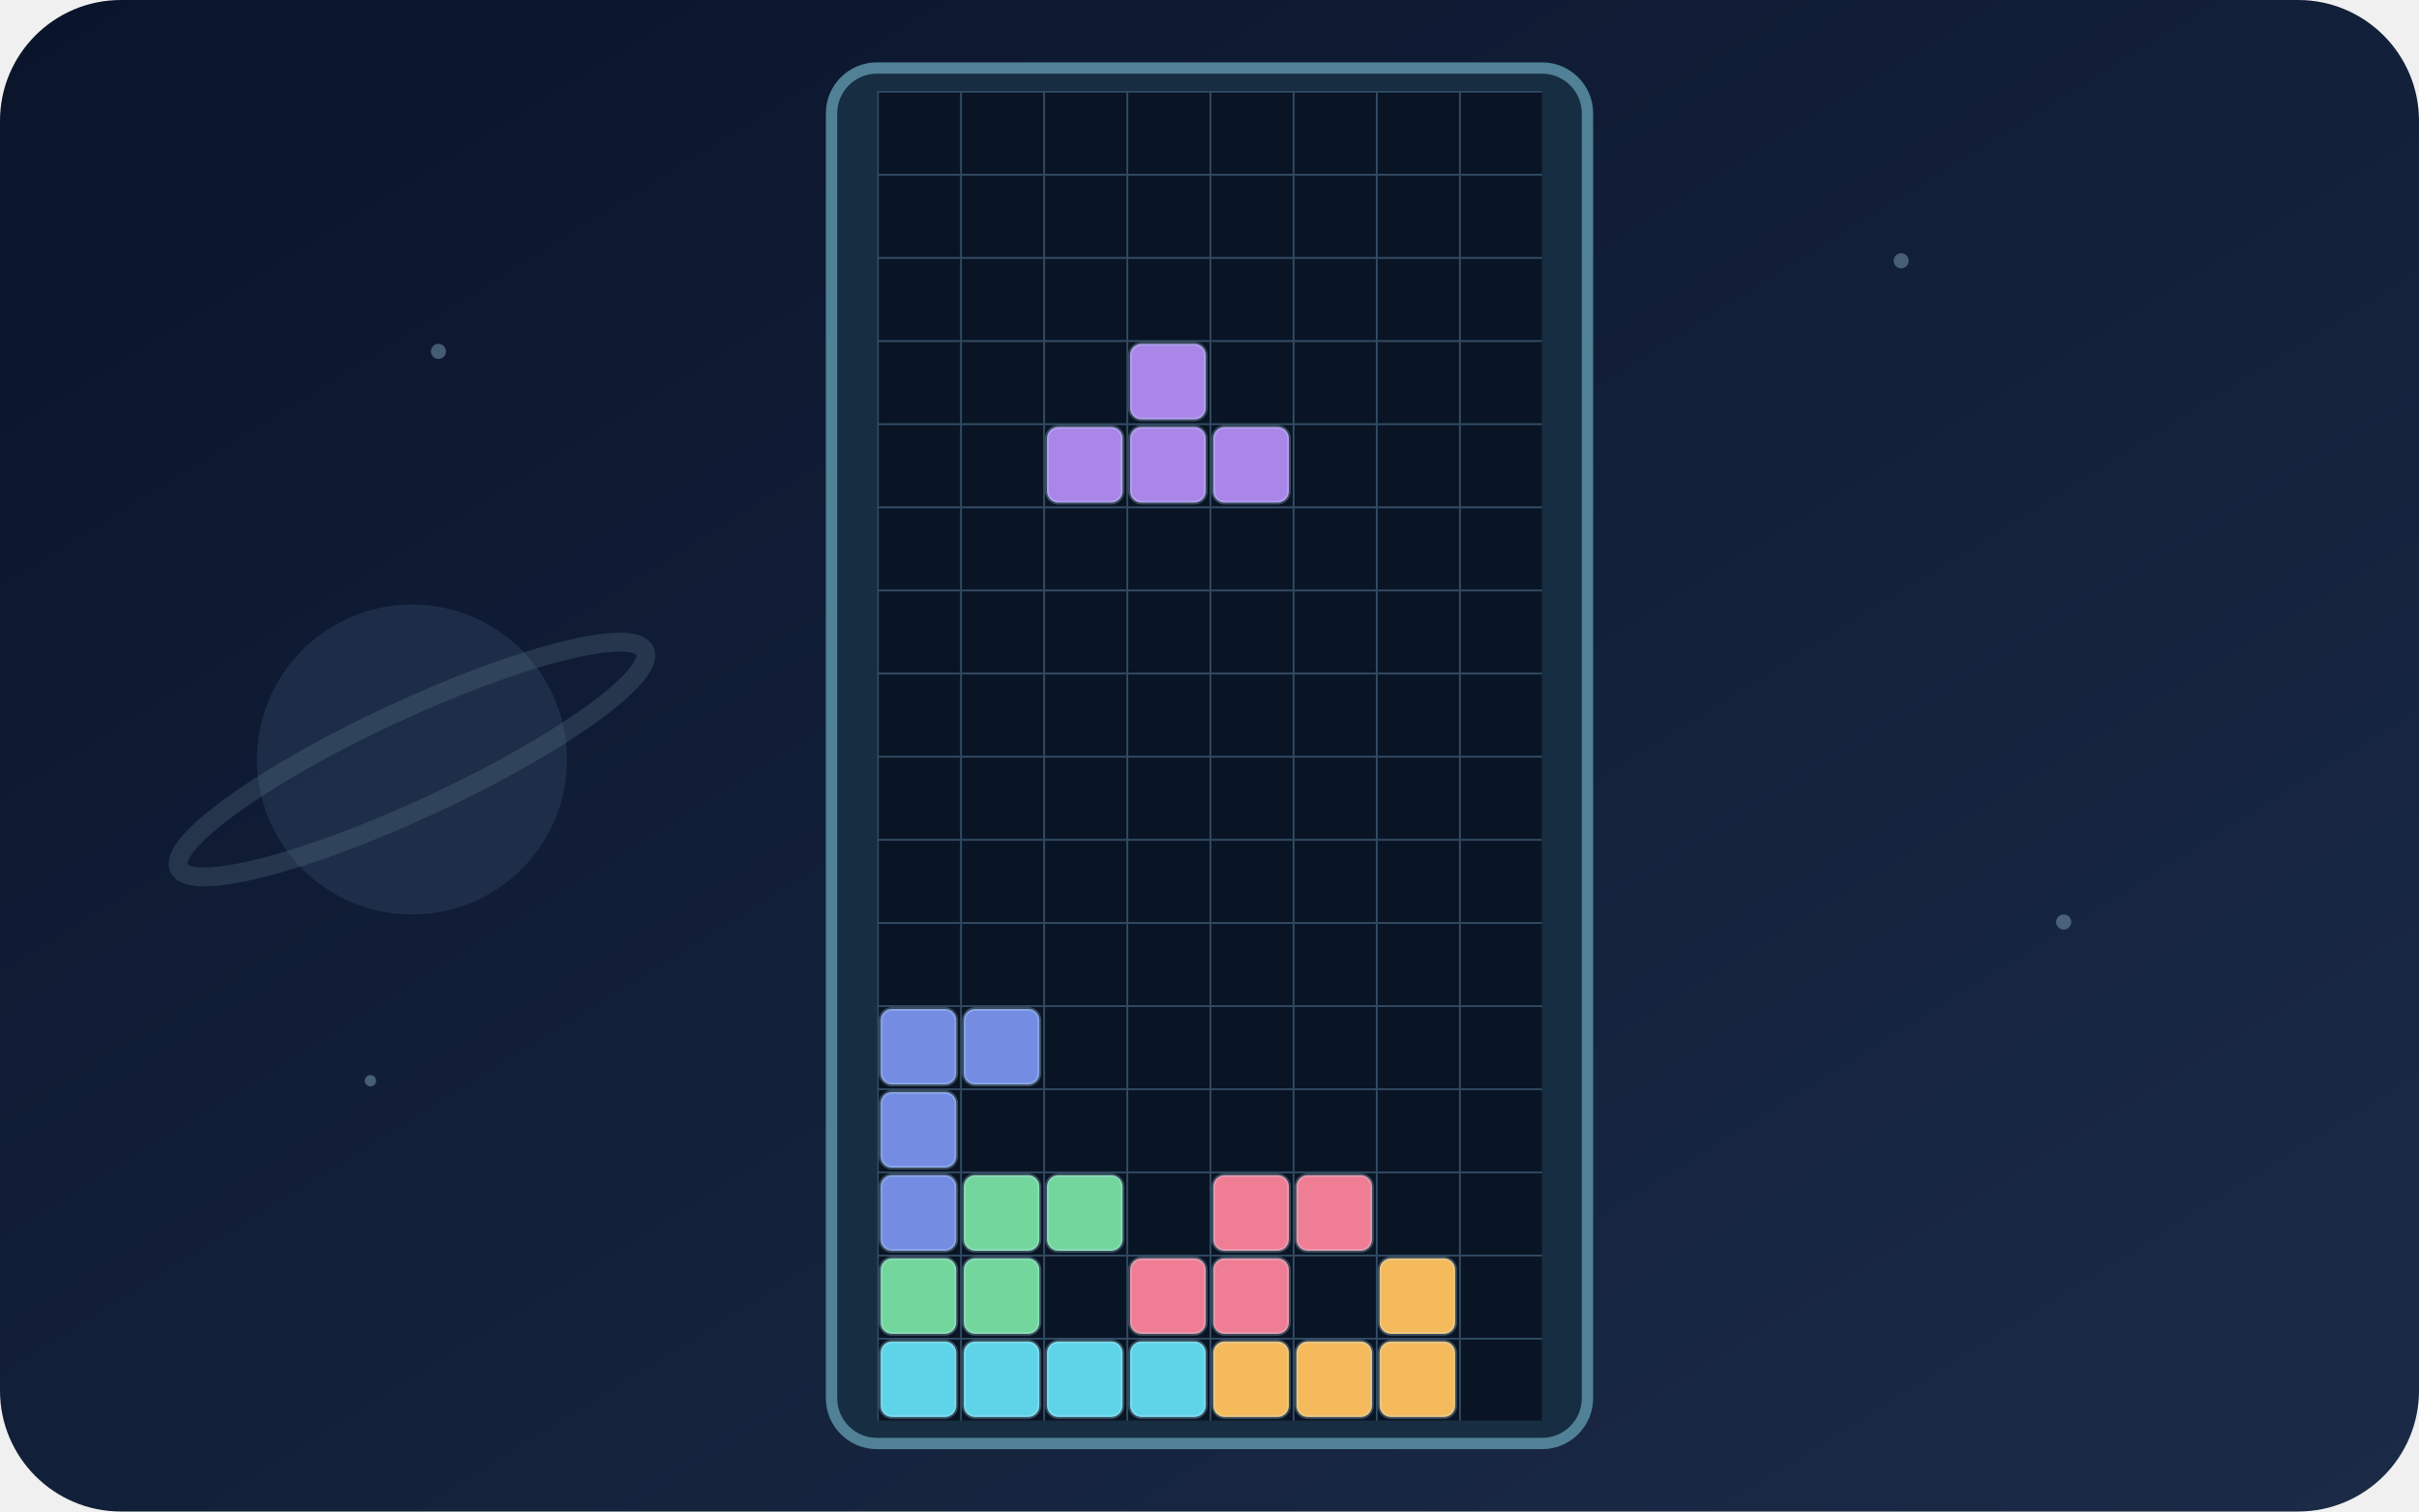
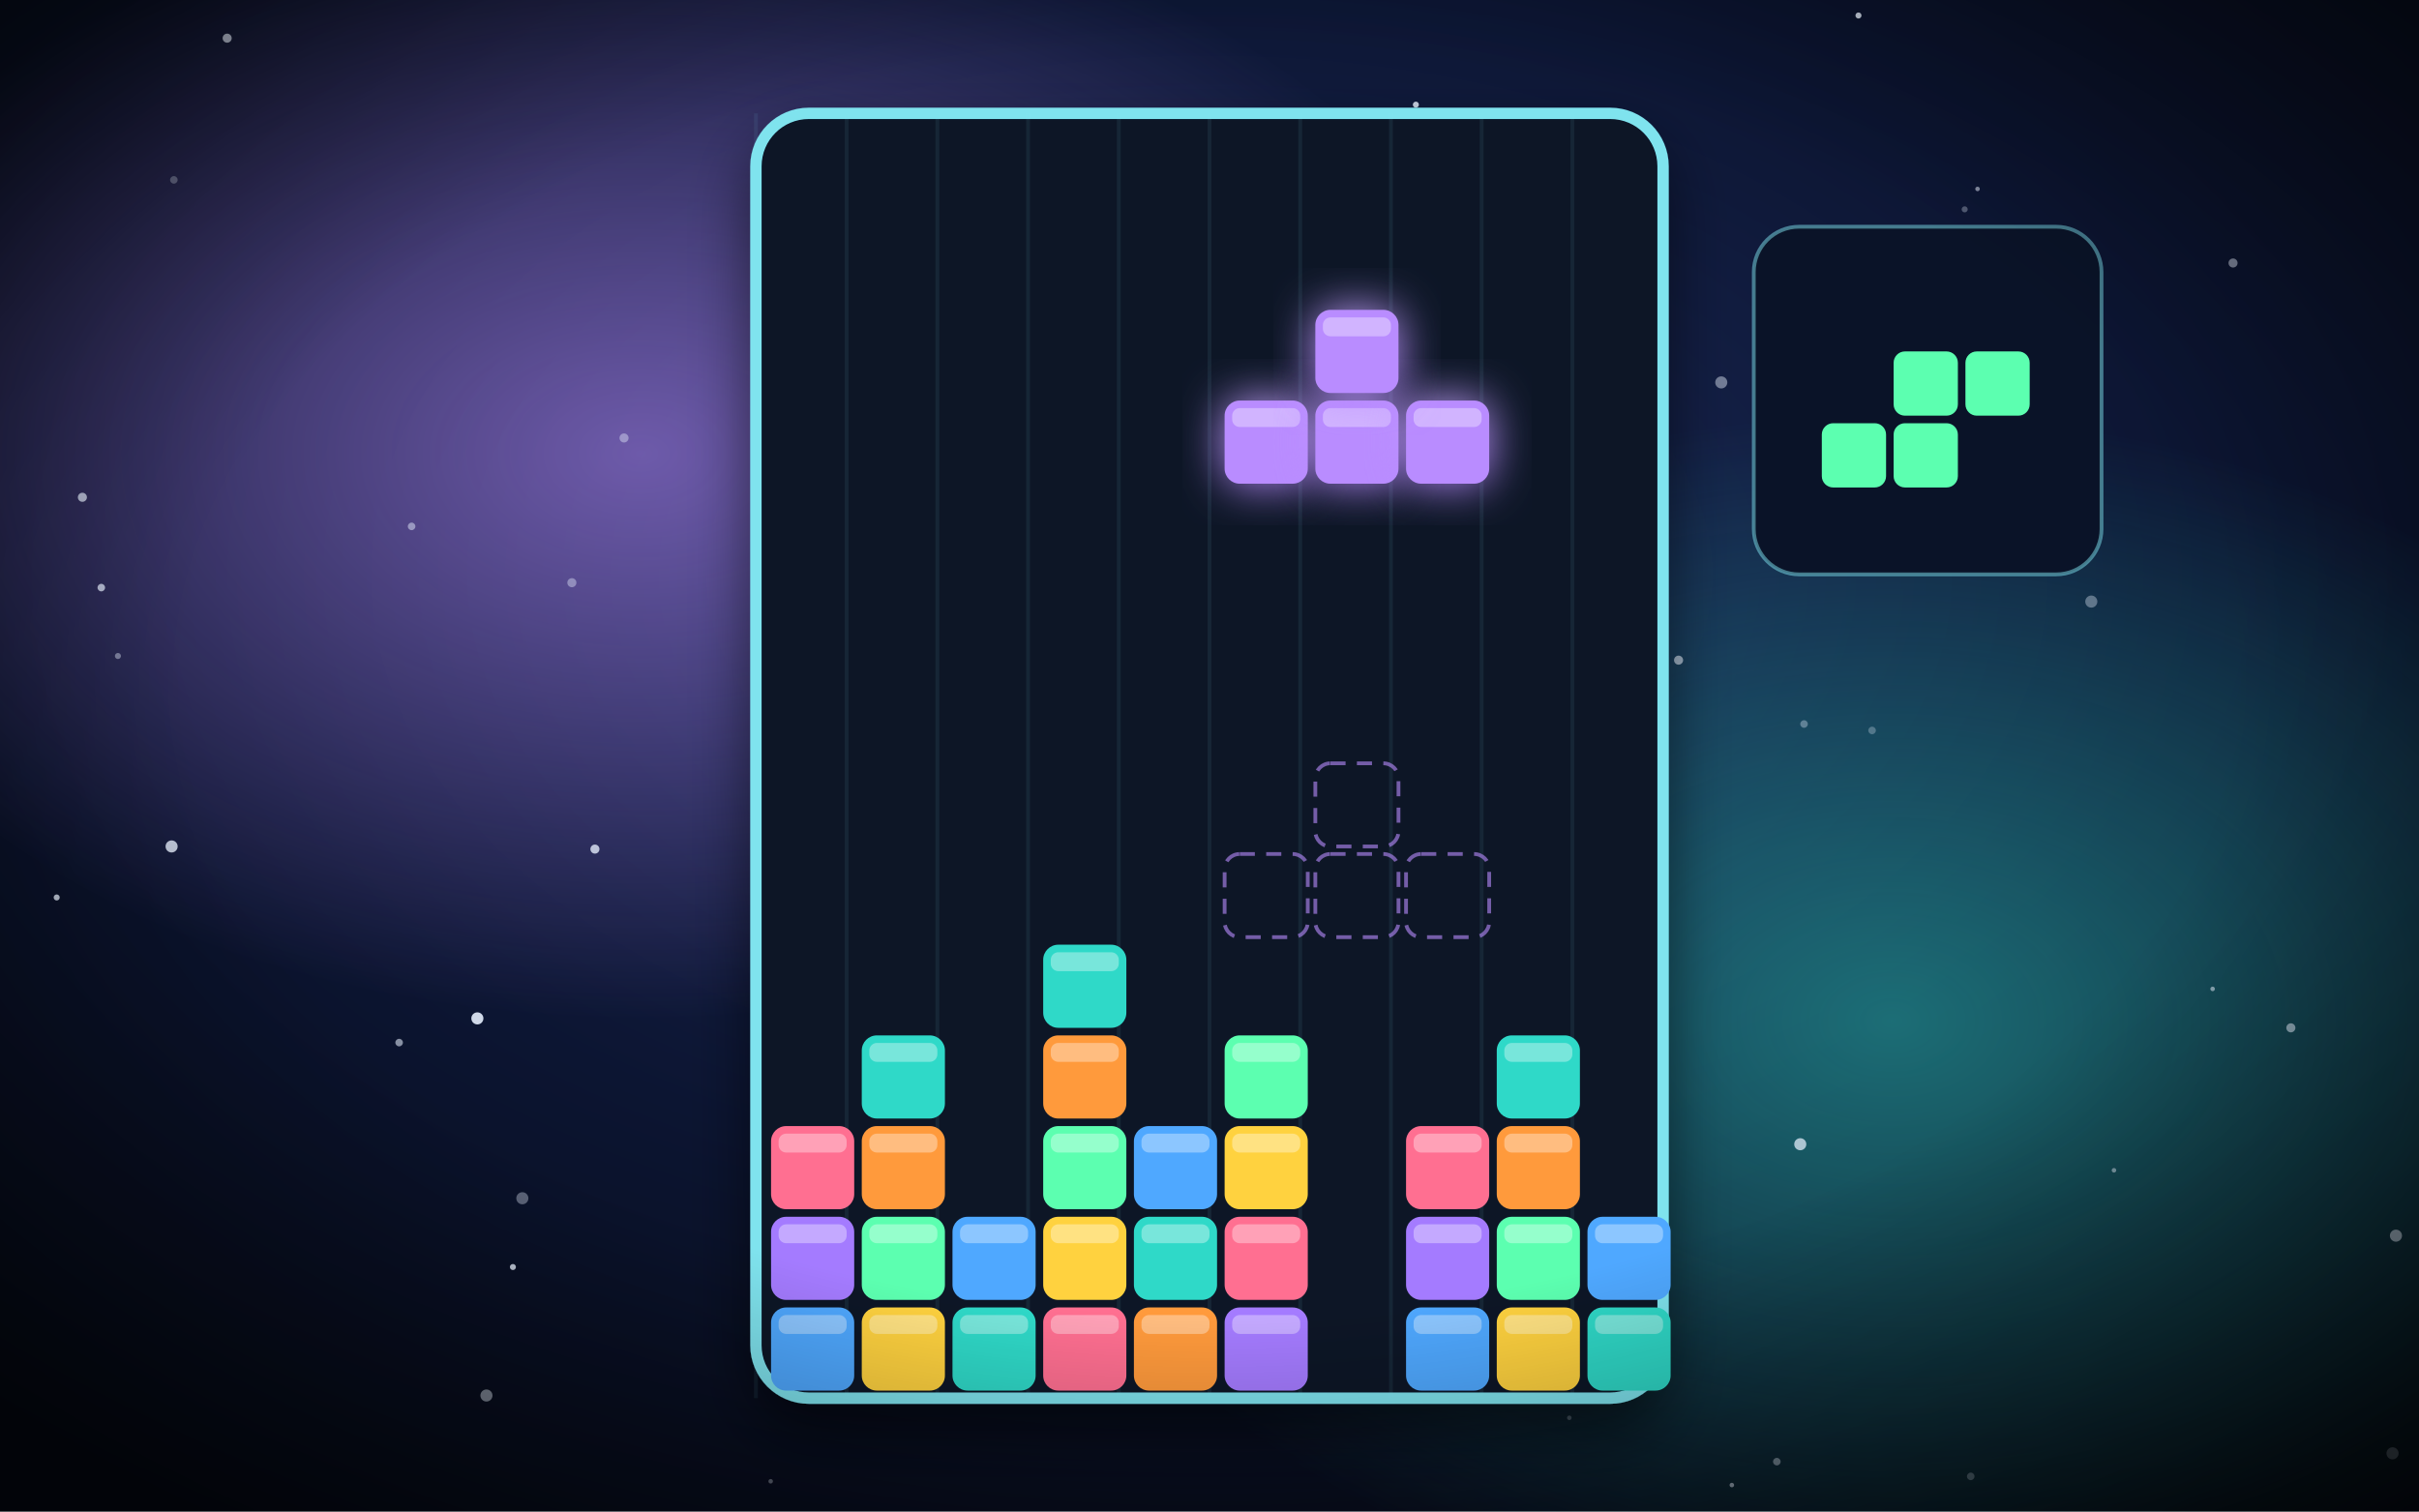
<svg xmlns="http://www.w3.org/2000/svg" viewBox="0 0 640 400">
  <defs>
-     <linearGradient id="space" x2="1" y2="1">
-       <stop stop-color="#0a142b" />
-       <stop offset="1" stop-color="#1b2b47" />
+     <radialGradient id="bg" cx="50%" cy="38%" r="75%">
+       <stop offset="0" stop-color="#1b2a5a" />
+       <stop offset=".55" stop-color="#0c1532" />
+       <stop offset="1" stop-color="#050913" />
+     </radialGradient>
+     <radialGradient id="neb1" cx="50%" cy="50%" r="50%">
+       <stop offset="0" stop-color="#b98cff" stop-opacity=".55" />
+       <stop offset="1" stop-color="#b98cff" stop-opacity="0" />
+     </radialGradient>
+     <radialGradient id="neb2" cx="50%" cy="50%" r="50%">
+       <stop offset="0" stop-color="#2fd9c8" stop-opacity=".45" />
+       <stop offset="1" stop-color="#2fd9c8" stop-opacity="0" />
+     </radialGradient>
+     <radialGradient id="floor" cx="50%" cy="50%" r="50%">
+       <stop offset="0" stop-color="#b98cff" stop-opacity=".55" />
+       <stop offset="1" stop-color="#b98cff" stop-opacity="0" />
+     </radialGradient>
+     <radialGradient id="vig" cx="50%" cy="45%" r="70%">
+       <stop offset=".6" stop-color="#000" stop-opacity="0" />
+       <stop offset="1" stop-color="#000" stop-opacity=".55" />
+     </radialGradient>
+     <linearGradient id="chrome" x1="0" y1="0" x2="0" y2="1">
+       <stop offset="0" stop-color="#f6fbff" />
+       <stop offset=".45" stop-color="#9fb0c4" />
+       <stop offset=".55" stop-color="#5d6c80" />
+       <stop offset="1" stop-color="#cfdbe8" />
    </linearGradient>
-     <pattern id="grid" x="232" y="24" width="22" height="22" patternUnits="userSpaceOnUse">
-       <path d="M22 0H0V22" fill="none" stroke="#304960" stroke-width="1" />
-     </pattern>
+     <filter id="glow" x="-50%" y="-50%" width="200%" height="200%">
+       <feGaussianBlur stdDeviation="6" result="b" />
+       <feMerge>
+         <feMergeNode in="b" />
+         <feMergeNode in="SourceGraphic" />
+       </feMerge>
+     </filter>
+     <filter id="soft" x="-50%" y="-50%" width="200%" height="200%">
+       <feGaussianBlur stdDeviation="10" />
+     </filter>
+     <filter id="shadow" x="-30%" y="-30%" width="160%" height="160%">
+       <feDropShadow dx="0" dy="8" stdDeviation="8" flood-color="#000" flood-opacity=".55" />
+     </filter>
  </defs>
-   <rect width="640" height="400" rx="32" fill="url(#space)" />
-   <g fill="#add5ed" opacity=".35">
-     <circle cx="116" cy="93" r="2" />
-     <circle cx="503" cy="69" r="2" />
-     <circle cx="546" cy="244" r="2" />
-     <circle cx="98" cy="286" r="1.5" />
-   </g>
-   <circle cx="109" cy="201" r="41" fill="#253853" opacity=".65" />
-   <ellipse cx="109" cy="201" rx="68" ry="13" transform="rotate(-25 109 201)" fill="none" stroke="#658394" stroke-width="5" opacity=".25" />
-   <rect x="220" y="18" width="200" height="364" rx="12" fill="#172d41" stroke="#508196" stroke-width="3" />
-   <rect x="232" y="24" width="176" height="352" fill="#091424" />
-   <rect x="232" y="24" width="176" height="352" fill="url(#grid)" />
-   <g stroke="#c9f3ff" stroke-width="1" stroke-opacity=".25">
-     <g fill="#a986e8">
-       <rect x="299" y="91" width="20" height="20" rx="3" />
-       <rect x="277" y="113" width="20" height="20" rx="3" />
-       <rect x="299" y="113" width="20" height="20" rx="3" />
-       <rect x="321" y="113" width="20" height="20" rx="3" />
-     </g>
-     <g fill="#5fd4e8">
-       <rect x="233" y="355" width="20" height="20" rx="3" />
-       <rect x="255" y="355" width="20" height="20" rx="3" />
-       <rect x="277" y="355" width="20" height="20" rx="3" />
-       <rect x="299" y="355" width="20" height="20" rx="3" />
-     </g>
-     <g fill="#f5ba5b">
-       <rect x="321" y="355" width="20" height="20" rx="3" />
-       <rect x="343" y="355" width="20" height="20" rx="3" />
-       <rect x="365" y="355" width="20" height="20" rx="3" />
-       <rect x="365" y="333" width="20" height="20" rx="3" />
-     </g>
-     <g fill="#73d69d">
-       <rect x="233" y="333" width="20" height="20" rx="3" />
-       <rect x="255" y="333" width="20" height="20" rx="3" />
-       <rect x="255" y="311" width="20" height="20" rx="3" />
-       <rect x="277" y="311" width="20" height="20" rx="3" />
-     </g>
-     <g fill="#ef7d94">
-       <rect x="299" y="333" width="20" height="20" rx="3" />
-       <rect x="321" y="333" width="20" height="20" rx="3" />
-       <rect x="321" y="311" width="20" height="20" rx="3" />
-       <rect x="343" y="311" width="20" height="20" rx="3" />
-     </g>
-     <g fill="#748ce2">
-       <rect x="233" y="311" width="20" height="20" rx="3" />
-       <rect x="233" y="289" width="20" height="20" rx="3" />
-       <rect x="233" y="267" width="20" height="20" rx="3" />
-       <rect x="255" y="267" width="20" height="20" rx="3" />
-     </g>
-   </g>
+   <rect width="640" height="400" fill="url(#bg)" />
+   <ellipse cx="170" cy="120" rx="230" ry="150" fill="url(#neb1)" />
+   <ellipse cx="500" cy="270" rx="230" ry="160" fill="url(#neb2)" />
+   <circle cx="105.6" cy="275.9" r="1" fill="#e8f1ff" opacity="0.56" />
+   <circle cx="138.2" cy="317.1" r="1.6" fill="#e8f1ff" opacity="0.37" />
+   <circle cx="337.6" cy="315.4" r="0.6" fill="#e8f1ff" opacity="0.49" />
+   <circle cx="374.6" cy="27.7" r="0.8" fill="#e8f1ff" opacity="0.85" />
+   <circle cx="444.1" cy="174.7" r="1.2" fill="#e8f1ff" opacity="0.65" />
+   <circle cx="21.8" cy="131.6" r="1.2" fill="#e8f1ff" opacity="0.70" />
+   <circle cx="415.2" cy="375.2" r="0.6" fill="#e8f1ff" opacity="0.35" />
+   <circle cx="523.2" cy="50.0" r="0.6" fill="#e8f1ff" opacity="0.54" />
+   <circle cx="353.3" cy="137.2" r="1.2" fill="#e8f1ff" opacity="0.35" />
+   <circle cx="425.7" cy="188.0" r="0.8" fill="#e8f1ff" opacity="0.30" />
+   <circle cx="126.3" cy="269.5" r="1.6" fill="#e8f1ff" opacity="0.89" />
+   <circle cx="45.4" cy="224.0" r="1.6" fill="#e8f1ff" opacity="0.79" />
+   <circle cx="128.7" cy="369.3" r="1.6" fill="#e8f1ff" opacity="0.52" />
+   <circle cx="233.7" cy="180.5" r="1.2" fill="#e8f1ff" opacity="0.46" />
+   <circle cx="310.0" cy="106.3" r="0.6" fill="#e8f1ff" opacity="0.35" />
+   <circle cx="458.2" cy="393.0" r="0.6" fill="#e8f1ff" opacity="0.57" />
+   <circle cx="352.3" cy="299.3" r="0.8" fill="#e8f1ff" opacity="0.62" />
+   <circle cx="203.9" cy="392.0" r="0.6" fill="#e8f1ff" opacity="0.37" />
+   <circle cx="108.9" cy="139.3" r="1" fill="#e8f1ff" opacity="0.48" />
+   <circle cx="382.2" cy="122.6" r="0.6" fill="#e8f1ff" opacity="0.36" />
+   <circle cx="590.8" cy="69.6" r="1.2" fill="#e8f1ff" opacity="0.49" />
+   <circle cx="437.3" cy="270.4" r="0.8" fill="#e8f1ff" opacity="0.51" />
+   <circle cx="633.0" cy="384.6" r="1.6" fill="#e8f1ff" opacity="0.26" />
+   <circle cx="221.8" cy="202.5" r="0.8" fill="#e8f1ff" opacity="0.86" />
+   <circle cx="157.4" cy="224.7" r="1.2" fill="#e8f1ff" opacity="0.77" />
+   <circle cx="495.3" cy="193.3" r="1" fill="#e8f1ff" opacity="0.28" />
+   <circle cx="165.1" cy="115.9" r="1.2" fill="#e8f1ff" opacity="0.41" />
+   <circle cx="252.5" cy="348.2" r="0.8" fill="#e8f1ff" opacity="0.89" />
+   <circle cx="477.3" cy="191.6" r="1" fill="#e8f1ff" opacity="0.34" />
+   <circle cx="416.2" cy="364.6" r="1.2" fill="#e8f1ff" opacity="0.27" />
+   <circle cx="135.7" cy="335.3" r="0.8" fill="#e8f1ff" opacity="0.82" />
+   <circle cx="384.9" cy="170.4" r="1.6" fill="#e8f1ff" opacity="0.84" />
+   <circle cx="305.2" cy="55.5" r="1.6" fill="#e8f1ff" opacity="0.43" />
+   <circle cx="491.7" cy="4.1" r="0.8" fill="#e8f1ff" opacity="0.87" />
+   <circle cx="15.0" cy="237.5" r="0.8" fill="#e8f1ff" opacity="0.80" />
+   <circle cx="374.0" cy="102.9" r="1.2" fill="#e8f1ff" opacity="0.74" />
+   <circle cx="519.8" cy="55.4" r="0.8" fill="#e8f1ff" opacity="0.31" />
+   <circle cx="60.1" cy="10.1" r="1.2" fill="#e8f1ff" opacity="0.76" />
+   <circle cx="46.0" cy="47.6" r="1" fill="#e8f1ff" opacity="0.33" />
+   <circle cx="344.7" cy="129.7" r="1.2" fill="#e8f1ff" opacity="0.83" />
+   <circle cx="397.6" cy="72.6" r="1.2" fill="#e8f1ff" opacity="0.38" />
+   <circle cx="476.3" cy="302.8" r="1.6" fill="#e8f1ff" opacity="0.71" />
+   <circle cx="559.3" cy="309.7" r="0.6" fill="#e8f1ff" opacity="0.50" />
+   <circle cx="553.3" cy="159.2" r="1.6" fill="#e8f1ff" opacity="0.36" />
+   <circle cx="455.4" cy="101.2" r="1.6" fill="#e8f1ff" opacity="0.45" />
+   <circle cx="26.8" cy="155.5" r="1" fill="#e8f1ff" opacity="0.72" />
+   <circle cx="633.9" cy="327.0" r="1.6" fill="#e8f1ff" opacity="0.57" />
+   <circle cx="366.7" cy="218.2" r="0.6" fill="#e8f1ff" opacity="0.58" />
+   <circle cx="470.1" cy="386.8" r="1" fill="#e8f1ff" opacity="0.44" />
+   <circle cx="399.8" cy="303.1" r="0.8" fill="#e8f1ff" opacity="0.29" />
+   <circle cx="521.4" cy="390.7" r="1" fill="#e8f1ff" opacity="0.29" />
+   <circle cx="421.1" cy="168.1" r="0.6" fill="#e8f1ff" opacity="0.67" />
+   <circle cx="401.0" cy="323.1" r="1.2" fill="#e8f1ff" opacity="0.58" />
+   <circle cx="606.1" cy="272.0" r="1.2" fill="#e8f1ff" opacity="0.56" />
+   <circle cx="328.3" cy="350.3" r="0.6" fill="#e8f1ff" opacity="0.40" />
+   <circle cx="31.2" cy="173.6" r="0.8" fill="#e8f1ff" opacity="0.43" />
+   <circle cx="377.2" cy="161.8" r="1.2" fill="#e8f1ff" opacity="0.55" />
+   <circle cx="151.3" cy="154.2" r="1.2" fill="#e8f1ff" opacity="0.40" />
+   <circle cx="585.4" cy="261.7" r="0.6" fill="#e8f1ff" opacity="0.56" />
+   <circle cx="314.8" cy="286.9" r="0.8" fill="#e8f1ff" opacity="0.76" />
+   <rect x="200" y="30" width="240" height="340" rx="14" fill="#0a1328" stroke="#7fe3ee" stroke-width="3" filter="url(#shadow)" />
+   <line x1="200" y1="30" x2="200" y2="370" stroke="#7fe3ee" stroke-opacity=".08" />
+   <line x1="224" y1="30" x2="224" y2="370" stroke="#7fe3ee" stroke-opacity=".08" />
+   <line x1="248" y1="30" x2="248" y2="370" stroke="#7fe3ee" stroke-opacity=".08" />
+   <line x1="272" y1="30" x2="272" y2="370" stroke="#7fe3ee" stroke-opacity=".08" />
+   <line x1="296" y1="30" x2="296" y2="370" stroke="#7fe3ee" stroke-opacity=".08" />
+   <line x1="320" y1="30" x2="320" y2="370" stroke="#7fe3ee" stroke-opacity=".08" />
+   <line x1="344" y1="30" x2="344" y2="370" stroke="#7fe3ee" stroke-opacity=".08" />
+   <line x1="368" y1="30" x2="368" y2="370" stroke="#7fe3ee" stroke-opacity=".08" />
+   <line x1="392" y1="30" x2="392" y2="370" stroke="#7fe3ee" stroke-opacity=".08" />
+   <line x1="416" y1="30" x2="416" y2="370" stroke="#7fe3ee" stroke-opacity=".08" />
+   <rect x="204" y="346" width="22" height="22" rx="4" fill="#4fa8ff" />
+   <rect x="206" y="348" width="18" height="5" rx="2" fill="#fff" opacity=".35" />
+   <rect x="204" y="322" width="22" height="22" rx="4" fill="#a47bff" />
+   <rect x="206" y="324" width="18" height="5" rx="2" fill="#fff" opacity=".35" />
+   <rect x="204" y="298" width="22" height="22" rx="4" fill="#ff6f91" />
+   <rect x="206" y="300" width="18" height="5" rx="2" fill="#fff" opacity=".35" />
+   <rect x="228" y="346" width="22" height="22" rx="4" fill="#ffd23f" />
+   <rect x="230" y="348" width="18" height="5" rx="2" fill="#fff" opacity=".35" />
+   <rect x="228" y="322" width="22" height="22" rx="4" fill="#5cffb0" />
+   <rect x="230" y="324" width="18" height="5" rx="2" fill="#fff" opacity=".35" />
+   <rect x="228" y="298" width="22" height="22" rx="4" fill="#ff9a3c" />
+   <rect x="230" y="300" width="18" height="5" rx="2" fill="#fff" opacity=".35" />
+   <rect x="228" y="274" width="22" height="22" rx="4" fill="#2fd9c8" />
+   <rect x="230" y="276" width="18" height="5" rx="2" fill="#fff" opacity=".35" />
+   <rect x="252" y="346" width="22" height="22" rx="4" fill="#2fd9c8" />
+   <rect x="254" y="348" width="18" height="5" rx="2" fill="#fff" opacity=".35" />
+   <rect x="252" y="322" width="22" height="22" rx="4" fill="#4fa8ff" />
+   <rect x="254" y="324" width="18" height="5" rx="2" fill="#fff" opacity=".35" />
+   <rect x="276" y="346" width="22" height="22" rx="4" fill="#ff6f91" />
+   <rect x="278" y="348" width="18" height="5" rx="2" fill="#fff" opacity=".35" />
+   <rect x="276" y="322" width="22" height="22" rx="4" fill="#ffd23f" />
+   <rect x="278" y="324" width="18" height="5" rx="2" fill="#fff" opacity=".35" />
+   <rect x="276" y="298" width="22" height="22" rx="4" fill="#5cffb0" />
+   <rect x="278" y="300" width="18" height="5" rx="2" fill="#fff" opacity=".35" />
+   <rect x="276" y="274" width="22" height="22" rx="4" fill="#ff9a3c" />
+   <rect x="278" y="276" width="18" height="5" rx="2" fill="#fff" opacity=".35" />
+   <rect x="276" y="250" width="22" height="22" rx="4" fill="#2fd9c8" />
+   <rect x="278" y="252" width="18" height="5" rx="2" fill="#fff" opacity=".35" />
+   <rect x="300" y="346" width="22" height="22" rx="4" fill="#ff9a3c" />
+   <rect x="302" y="348" width="18" height="5" rx="2" fill="#fff" opacity=".35" />
+   <rect x="300" y="322" width="22" height="22" rx="4" fill="#2fd9c8" />
+   <rect x="302" y="324" width="18" height="5" rx="2" fill="#fff" opacity=".35" />
+   <rect x="300" y="298" width="22" height="22" rx="4" fill="#4fa8ff" />
+   <rect x="302" y="300" width="18" height="5" rx="2" fill="#fff" opacity=".35" />
+   <rect x="324" y="346" width="22" height="22" rx="4" fill="#a47bff" />
+   <rect x="326" y="348" width="18" height="5" rx="2" fill="#fff" opacity=".35" />
+   <rect x="324" y="322" width="22" height="22" rx="4" fill="#ff6f91" />
+   <rect x="326" y="324" width="18" height="5" rx="2" fill="#fff" opacity=".35" />
+   <rect x="324" y="298" width="22" height="22" rx="4" fill="#ffd23f" />
+   <rect x="326" y="300" width="18" height="5" rx="2" fill="#fff" opacity=".35" />
+   <rect x="324" y="274" width="22" height="22" rx="4" fill="#5cffb0" />
+   <rect x="326" y="276" width="18" height="5" rx="2" fill="#fff" opacity=".35" />
+   <rect x="372" y="346" width="22" height="22" rx="4" fill="#4fa8ff" />
+   <rect x="374" y="348" width="18" height="5" rx="2" fill="#fff" opacity=".35" />
+   <rect x="372" y="322" width="22" height="22" rx="4" fill="#a47bff" />
+   <rect x="374" y="324" width="18" height="5" rx="2" fill="#fff" opacity=".35" />
+   <rect x="372" y="298" width="22" height="22" rx="4" fill="#ff6f91" />
+   <rect x="374" y="300" width="18" height="5" rx="2" fill="#fff" opacity=".35" />
+   <rect x="396" y="346" width="22" height="22" rx="4" fill="#ffd23f" />
+   <rect x="398" y="348" width="18" height="5" rx="2" fill="#fff" opacity=".35" />
+   <rect x="396" y="322" width="22" height="22" rx="4" fill="#5cffb0" />
+   <rect x="398" y="324" width="18" height="5" rx="2" fill="#fff" opacity=".35" />
+   <rect x="396" y="298" width="22" height="22" rx="4" fill="#ff9a3c" />
+   <rect x="398" y="300" width="18" height="5" rx="2" fill="#fff" opacity=".35" />
+   <rect x="396" y="274" width="22" height="22" rx="4" fill="#2fd9c8" />
+   <rect x="398" y="276" width="18" height="5" rx="2" fill="#fff" opacity=".35" />
+   <rect x="420" y="346" width="22" height="22" rx="4" fill="#2fd9c8" />
+   <rect x="422" y="348" width="18" height="5" rx="2" fill="#fff" opacity=".35" />
+   <rect x="420" y="322" width="22" height="22" rx="4" fill="#4fa8ff" />
+   <rect x="422" y="324" width="18" height="5" rx="2" fill="#fff" opacity=".35" />
+   <g filter="url(#glow)">
+     <rect x="324" y="106" width="22" height="22" rx="4" fill="#b98cff" />
+     <rect x="326" y="108" width="18" height="5" rx="2" fill="#fff" opacity=".35" />
+   </g>
+   <g filter="url(#glow)">
+     <rect x="348" y="106" width="22" height="22" rx="4" fill="#b98cff" />
+     <rect x="350" y="108" width="18" height="5" rx="2" fill="#fff" opacity=".35" />
+   </g>
+   <g filter="url(#glow)">
+     <rect x="372" y="106" width="22" height="22" rx="4" fill="#b98cff" />
+     <rect x="374" y="108" width="18" height="5" rx="2" fill="#fff" opacity=".35" />
+   </g>
+   <g filter="url(#glow)">
+     <rect x="348" y="82" width="22" height="22" rx="4" fill="#b98cff" />
+     <rect x="350" y="84" width="18" height="5" rx="2" fill="#fff" opacity=".35" />
+   </g>
+   <rect x="324" y="226" width="22" height="22" rx="4" fill="none" stroke="#b98cff" stroke-dasharray="4 3" opacity=".6" />
+   <rect x="348" y="226" width="22" height="22" rx="4" fill="none" stroke="#b98cff" stroke-dasharray="4 3" opacity=".6" />
+   <rect x="372" y="226" width="22" height="22" rx="4" fill="none" stroke="#b98cff" stroke-dasharray="4 3" opacity=".6" />
+   <rect x="348" y="202" width="22" height="22" rx="4" fill="none" stroke="#b98cff" stroke-dasharray="4 3" opacity=".6" />
+   <rect x="464" y="60" width="92" height="92" rx="12" fill="#0a1328" stroke="#7fe3ee" stroke-opacity=".5" />
+   <rect x="482" y="112" width="17" height="17" rx="3" fill="#5cffb0" />
+   <rect x="501" y="112" width="17" height="17" rx="3" fill="#5cffb0" />
+   <rect x="501" y="93" width="17" height="17" rx="3" fill="#5cffb0" />
+   <rect x="520" y="93" width="17" height="17" rx="3" fill="#5cffb0" />
+   <rect width="640" height="400" fill="url(#vig)" />
</svg>
